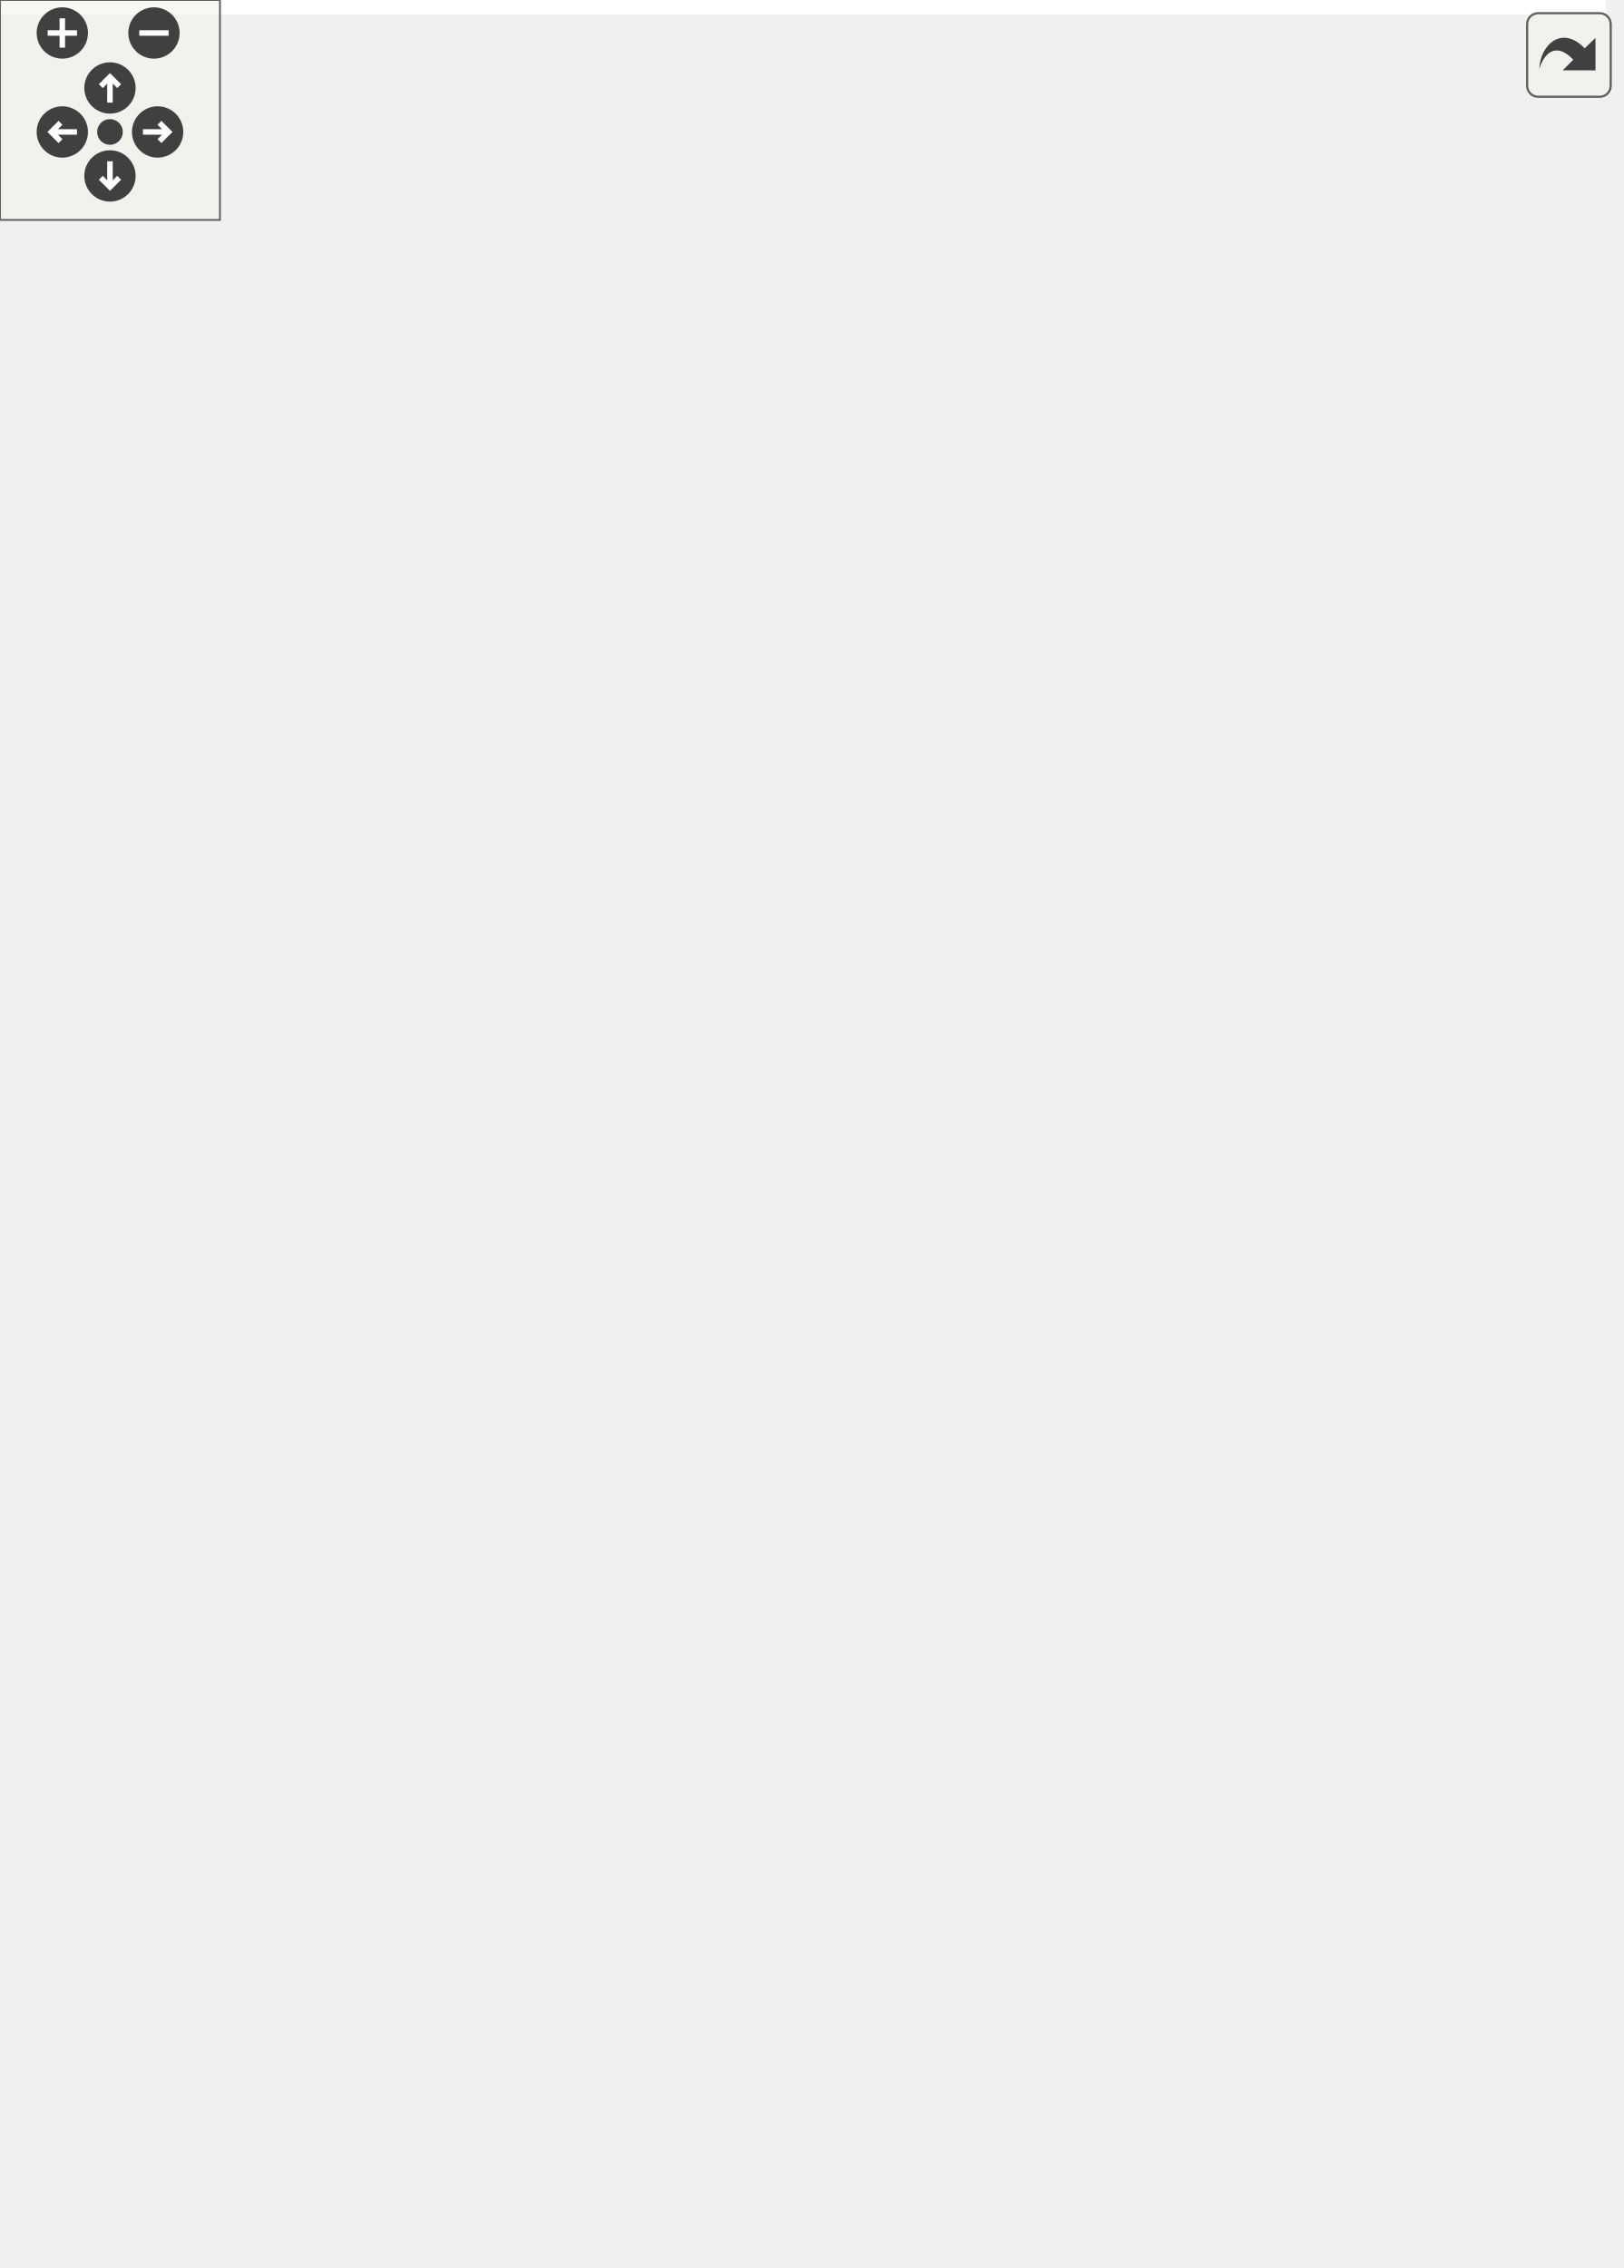
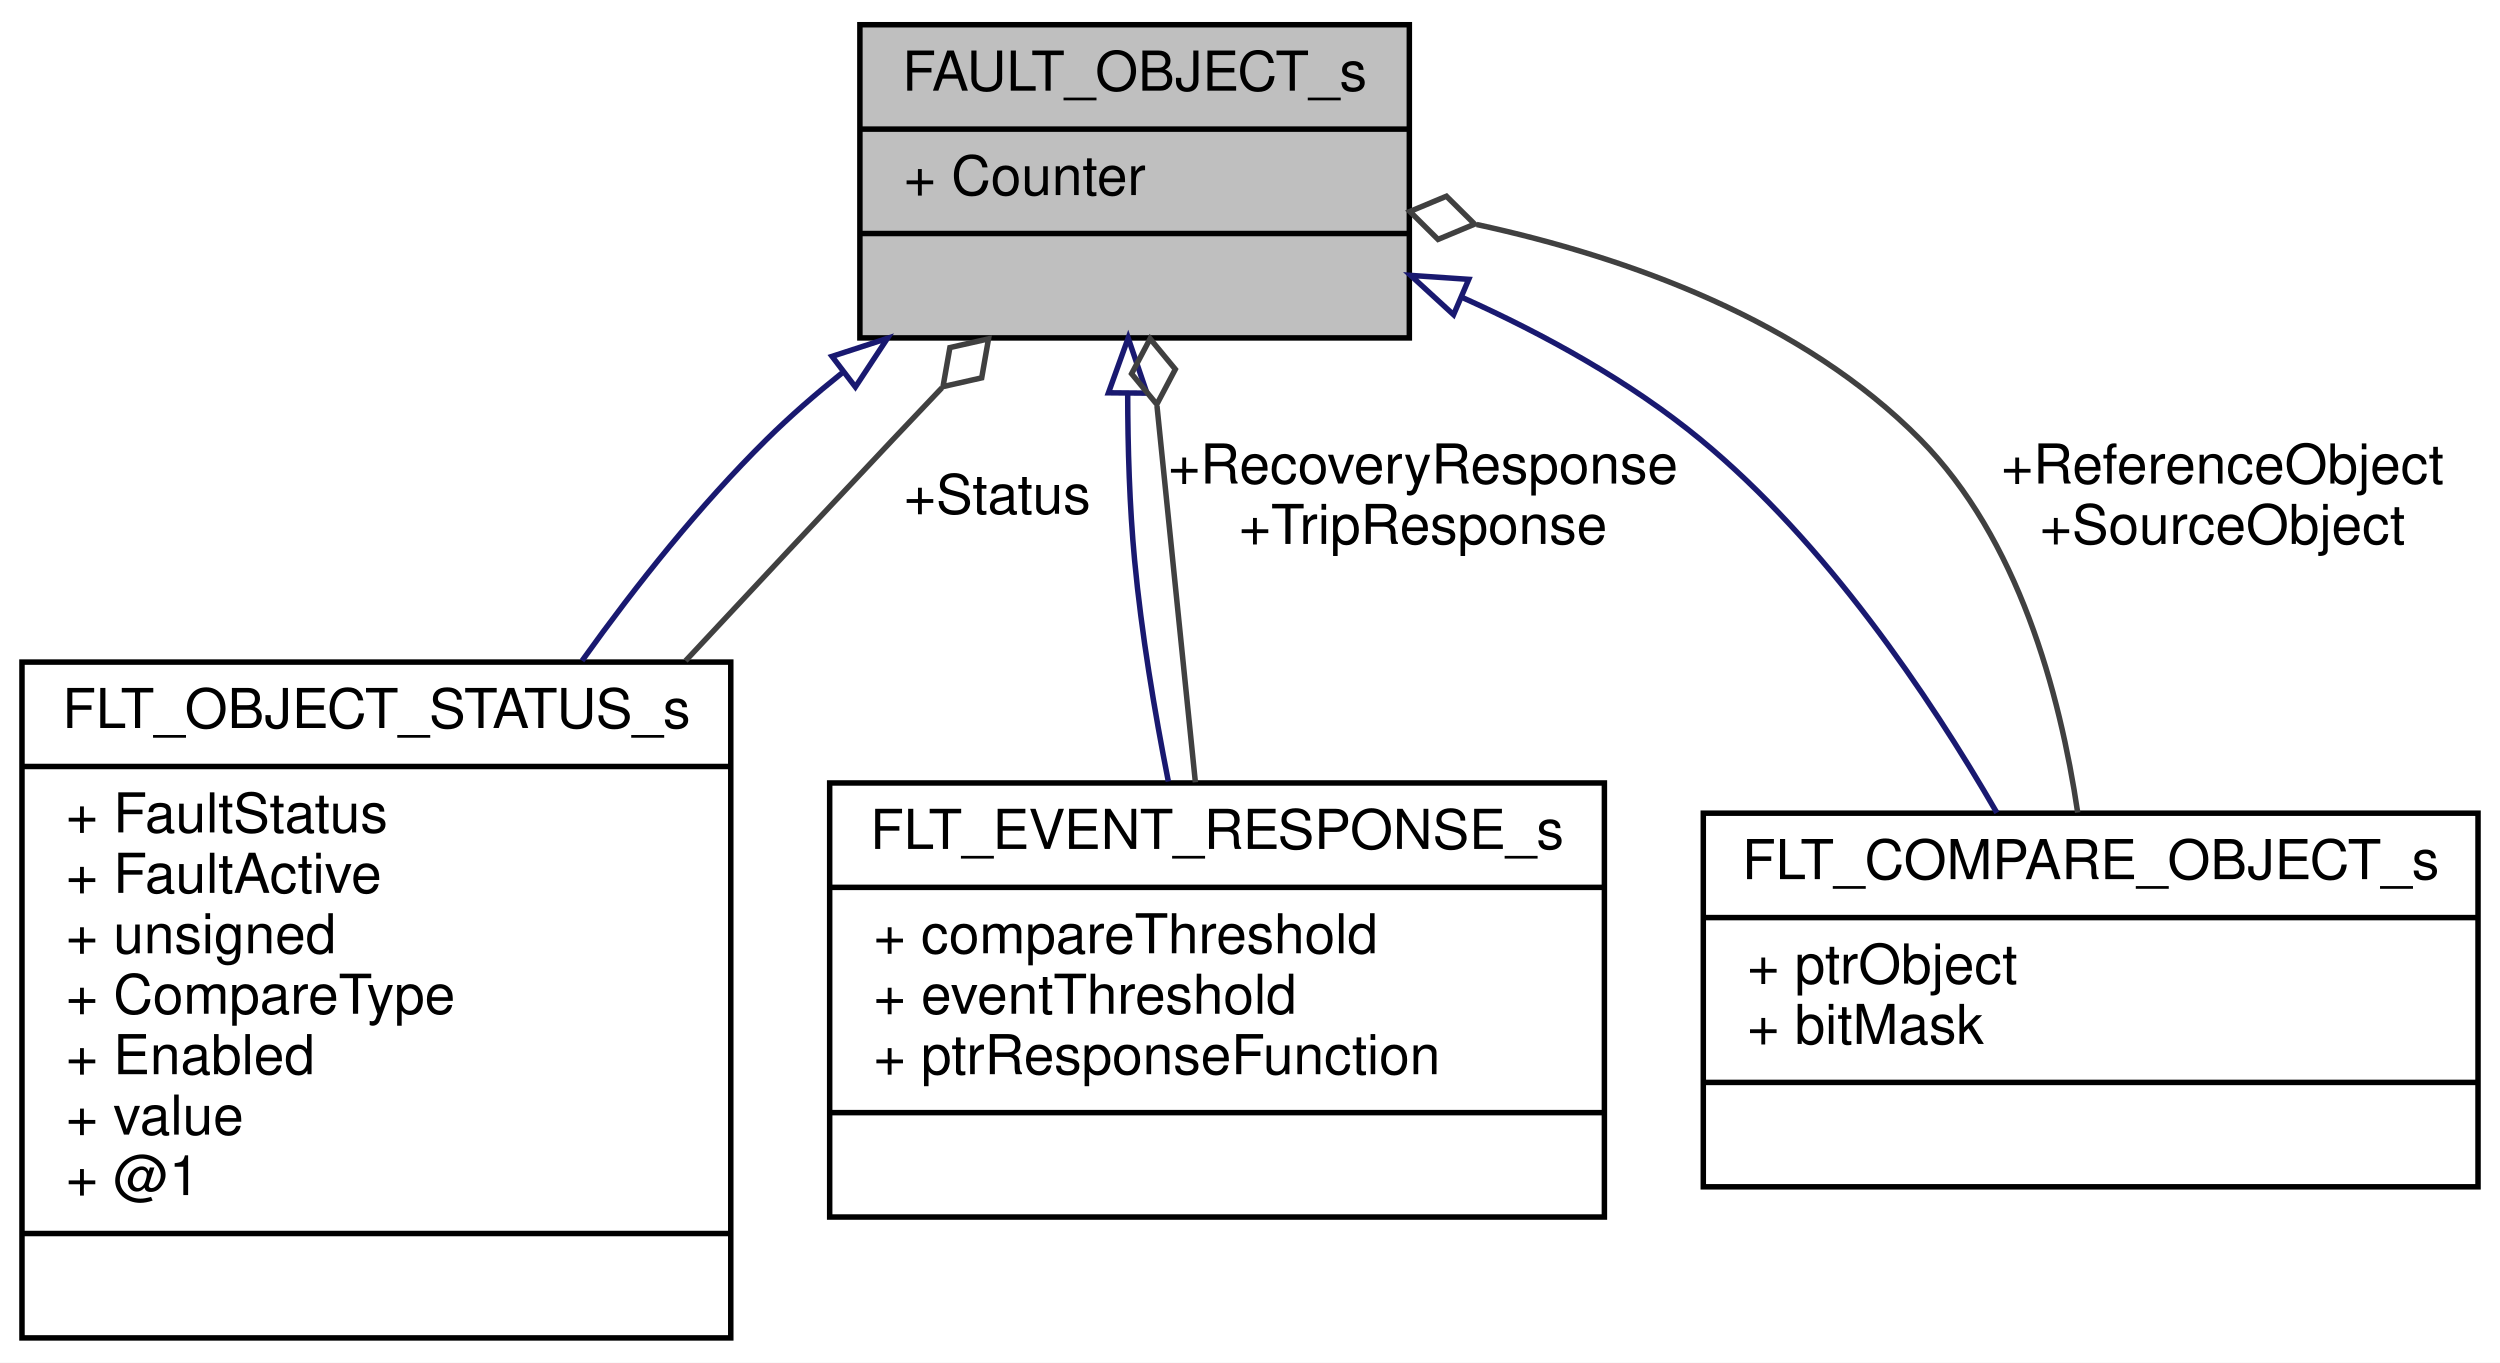
- <svg xmlns="http://www.w3.org/2000/svg" xmlns:xlink="http://www.w3.org/1999/xlink" id="main" version="1.1" xml:space="preserve">
-   <style type="text/css">
- .edge:hover path { stroke: red; }
- .edge:hover polygon { stroke: red; fill: red; }
- </style>
-   <defs>
-     <circle id="rim" cx="0" cy="0" r="7" />
-     <circle id="rim2" cx="0" cy="0" r="3.5" />
-     <g id="zoomPlus">
-       <use xlink:href="#rim" fill="#404040">
-         <set attributeName="fill" to="#808080" begin="zoomplus.mouseover" end="zoomplus.mouseout" />
-       </use>
-       <path d="M-4,0h8M0,-4v8" fill="none" stroke="white" stroke-width="1.5" pointer-events="none" />
-     </g>
-     <g id="zoomMin">
-       <use xlink:href="#rim" fill="#404040">
-         <set attributeName="fill" to="#808080" begin="zoomminus.mouseover" end="zoomminus.mouseout" />
-       </use>
-       <path d="M-4,0h8" fill="none" stroke="white" stroke-width="1.5" pointer-events="none" />
-     </g>
-     <g id="dirArrow">
-       <path fill="none" stroke="white" stroke-width="1.5" d="M0,-3.0v7 M-2.5,-0.5L0,-3.0L2.5,-0.5" />
-     </g>
-     <g id="resetDef">
-       <use xlink:href="#rim2" fill="#404040">
-         <set attributeName="fill" to="#808080" begin="reset.mouseover" end="reset.mouseout" />
-       </use>
-     </g>
-   </defs>
-   <svg id="graph" class="graph">
-     <g id="viewport">
-       <polygon fill="white" stroke="transparent" points="-4,4 -4,-558 438,-558 438,4 -4,4" />
-       <g id="node1" class="node">
-         <g id="a_node1">
-           <a xlink:title="Data structure for RCON status capturing.">
-             <polygon fill="#bfbfbf" stroke="black" points="174,-342.5 174,-553.5 254,-553.5 254,-342.5 174,-342.5" />
-             <text text-anchor="middle" x="214" y="-541.5" font-family="Helvetica,sans-Serif" font-size="10.00">CPU_RCON_s</text>
-             <polyline fill="none" stroke="black" points="174,-534.5 254,-534.5 " />
-             <text text-anchor="start" x="182" y="-522.5" font-family="Helvetica,sans-Serif" font-size="10.00">+ por</text>
-             <text text-anchor="start" x="182" y="-511.5" font-family="Helvetica,sans-Serif" font-size="10.00">+ bor</text>
-             <text text-anchor="start" x="182" y="-500.5" font-family="Helvetica,sans-Serif" font-size="10.00">+ idle</text>
-             <text text-anchor="start" x="182" y="-489.5" font-family="Helvetica,sans-Serif" font-size="10.00">+ sleep</text>
-             <text text-anchor="start" x="182" y="-478.5" font-family="Helvetica,sans-Serif" font-size="10.00">+ wdto</text>
-             <text text-anchor="start" x="182" y="-467.5" font-family="Helvetica,sans-Serif" font-size="10.00">+ swdten</text>
-             <text text-anchor="start" x="182" y="-456.5" font-family="Helvetica,sans-Serif" font-size="10.00">+ swr</text>
-             <text text-anchor="start" x="182" y="-445.5" font-family="Helvetica,sans-Serif" font-size="10.00">+ extr</text>
-             <text text-anchor="start" x="182" y="-434.5" font-family="Helvetica,sans-Serif" font-size="10.00">+ vregs</text>
-             <text text-anchor="start" x="182" y="-423.5" font-family="Helvetica,sans-Serif" font-size="10.00">+ cm</text>
-             <text text-anchor="start" x="182" y="-412.5" font-family="Helvetica,sans-Serif" font-size="10.00">+ unsigned</text>
-             <text text-anchor="start" x="182" y="-401.5" font-family="Helvetica,sans-Serif" font-size="10.00">+ vregsf</text>
-             <text text-anchor="start" x="182" y="-390.5" font-family="Helvetica,sans-Serif" font-size="10.00">+ iopuwr</text>
-             <text text-anchor="start" x="182" y="-379.5" font-family="Helvetica,sans-Serif" font-size="10.00">+ trapr</text>
-             <text text-anchor="start" x="182" y="-368.5" font-family="Helvetica,sans-Serif" font-size="10.00">+ value</text>
-             <polyline fill="none" stroke="black" points="174,-361.5 254,-361.5 " />
-             <text text-anchor="middle" x="214" y="-349.5" font-family="Helvetica,sans-Serif" font-size="10.00"> </text>
-           </a>
-         </g>
-       </g>
-       <g id="node2" class="node">
-         <g id="a_node2">
-           <a xlink:href="a01457.html" target="_top" xlink:title="Global data structure for trap event capturing.">
-             <polygon fill="white" stroke="black" points="164.5,-215.5 164.5,-294.5 263.5,-294.5 263.5,-215.5 164.5,-215.5" />
-             <text text-anchor="middle" x="214" y="-282.5" font-family="Helvetica,sans-Serif" font-size="10.00">TRAP_LOGGER_s</text>
-             <polyline fill="none" stroke="black" points="164.5,-275.5 263.5,-275.5 " />
-             <text text-anchor="start" x="172.5" y="-263.5" font-family="Helvetica,sans-Serif" font-size="10.00">+ reset_count</text>
-             <text text-anchor="start" x="172.5" y="-252.5" font-family="Helvetica,sans-Serif" font-size="10.00">+ trap_id</text>
-             <text text-anchor="start" x="172.5" y="-241.5" font-family="Helvetica,sans-Serif" font-size="10.00">+ trap_count</text>
-             <polyline fill="none" stroke="black" points="164.5,-234.5 263.5,-234.5 " />
-             <text text-anchor="middle" x="214" y="-222.5" font-family="Helvetica,sans-Serif" font-size="10.00"> </text>
-           </a>
-         </g>
-       </g>
-       <g id="edge6" class="edge">
-         <path fill="none" stroke="#404040" d="M176.8,-342.28C176.48,-332.37 177.39,-322.49 180,-313 180.67,-310.57 181.47,-308.14 182.38,-305.73" />
-         <polygon fill="none" stroke="#404040" points="182.44,-305.59 181.22,-298.48 187.31,-294.62 188.53,-301.73 182.44,-305.59" />
-         <text text-anchor="middle" x="203.5" y="-316" font-family="Helvetica,sans-Serif" font-size="10.00"> +rcon_reg</text>
-       </g>
-       <g id="edge1" class="edge">
-         <path fill="none" stroke="midnightblue" d="M229.46,-304.4C230.07,-307.29 230.59,-310.17 231,-313 232.39,-322.51 232.9,-332.42 232.77,-342.34" />
-         <polygon fill="none" stroke="midnightblue" points="232.85,-303.53 227.14,-294.6 226.04,-305.14 232.85,-303.53" />
-       </g>
-       <g id="node3" class="node">
-         <g id="a_node3">
-           <a xlink:href="a01453.html" target="_top" xlink:title="Provides information for executed task, fault event and operating mode ID of task manager.">
-             <polygon fill="white" stroke="black" points="0,-44.5 0,-123.5 80,-123.5 80,-44.5 0,-44.5" />
-             <text text-anchor="middle" x="40" y="-111.5" font-family="Helvetica,sans-Serif" font-size="10.00">TASK_INFO_s</text>
-             <polyline fill="none" stroke="black" points="0,-104.5 80,-104.5 " />
-             <text text-anchor="start" x="8" y="-92.5" font-family="Helvetica,sans-Serif" font-size="10.00">+ task_id</text>
-             <text text-anchor="start" x="8" y="-81.5" font-family="Helvetica,sans-Serif" font-size="10.00">+ fault_id</text>
-             <text text-anchor="start" x="8" y="-70.5" font-family="Helvetica,sans-Serif" font-size="10.00">+ op_mode</text>
-             <polyline fill="none" stroke="black" points="0,-63.5 80,-63.5 " />
-             <text text-anchor="middle" x="40" y="-51.5" font-family="Helvetica,sans-Serif" font-size="10.00"> </text>
-           </a>
-         </g>
-       </g>
-       <g id="edge3" class="edge">
-         <path fill="none" stroke="midnightblue" d="M154.77,-238.61C130.55,-229.8 103.85,-216.51 85,-197 65.56,-176.88 54.16,-147.29 47.7,-123.58" />
-         <polygon fill="none" stroke="midnightblue" points="153.66,-241.94 164.26,-241.89 155.95,-235.32 153.66,-241.94" />
-       </g>
-       <g id="node4" class="node">
-         <g id="a_node4">
-           <a xlink:href="a01405.html" target="_top" xlink:title="Defines the Trap Flag for primary and secondary vectors.">
-             <polygon fill="white" stroke="black" points="98,-0.5 98,-167.5 188,-167.5 188,-0.5 98,-0.5" />
-             <text text-anchor="middle" x="143" y="-155.5" font-family="Helvetica,sans-Serif" font-size="10.00">TRAP_FLAGS_s</text>
-             <polyline fill="none" stroke="black" points="98,-148.5 188,-148.5 " />
-             <text text-anchor="start" x="106" y="-136.5" font-family="Helvetica,sans-Serif" font-size="10.00">+ OVAERR</text>
-             <text text-anchor="start" x="106" y="-125.5" font-family="Helvetica,sans-Serif" font-size="10.00">+ OVBERR</text>
-             <text text-anchor="start" x="106" y="-114.5" font-family="Helvetica,sans-Serif" font-size="10.00">+ COVAERR</text>
-             <text text-anchor="start" x="106" y="-103.5" font-family="Helvetica,sans-Serif" font-size="10.00">+ COVBERR</text>
-             <text text-anchor="start" x="106" y="-92.5" font-family="Helvetica,sans-Serif" font-size="10.00">+ SFTACERR</text>
-             <text text-anchor="start" x="106" y="-81.5" font-family="Helvetica,sans-Serif" font-size="10.00">+ DIV0ERR</text>
-             <text text-anchor="start" x="106" y="-70.5" font-family="Helvetica,sans-Serif" font-size="10.00">+ MATHERR</text>
-             <text text-anchor="start" x="106" y="-59.5" font-family="Helvetica,sans-Serif" font-size="10.00">+ ADDRERR</text>
-             <text text-anchor="start" x="106" y="-48.5" font-family="Helvetica,sans-Serif" font-size="10.00">+ STKERR</text>
-             <text text-anchor="start" x="106" y="-37.5" font-family="Helvetica,sans-Serif" font-size="10.00">+ OSCFAIL</text>
-             <text text-anchor="start" x="106" y="-26.5" font-family="Helvetica,sans-Serif" font-size="10.00">and 12 more...</text>
-             <polyline fill="none" stroke="black" points="98,-19.5 188,-19.5 " />
-             <text text-anchor="middle" x="143" y="-7.5" font-family="Helvetica,sans-Serif" font-size="10.00"> </text>
-           </a>
-         </g>
-       </g>
-       <g id="edge5" class="edge">
-         <path fill="none" stroke="midnightblue" d="M176.33,-206.93C174.39,-203.65 172.59,-200.33 171,-197 166.59,-187.78 162.83,-177.78 159.63,-167.69" />
-         <polygon fill="none" stroke="midnightblue" points="173.43,-208.89 181.75,-215.46 179.34,-205.14 173.43,-208.89" />
-       </g>
-       <g id="node5" class="node">
-         <g id="a_node5">
-           <a xlink:href="a01417.html" target="_top" xlink:title="defining the CPU interrupt for primary and secondary vectors">
-             <polygon fill="white" stroke="black" points="206.5,-33.5 206.5,-134.5 299.5,-134.5 299.5,-33.5 206.5,-33.5" />
-             <text text-anchor="middle" x="253" y="-122.5" font-family="Helvetica,sans-Serif" font-size="10.00">CPU_INTTREG_s</text>
-             <polyline fill="none" stroke="black" points="206.5,-115.5 299.5,-115.5 " />
-             <text text-anchor="start" x="214.5" y="-103.5" font-family="Helvetica,sans-Serif" font-size="10.00">+ VECNUM</text>
-             <text text-anchor="start" x="214.5" y="-92.5" font-family="Helvetica,sans-Serif" font-size="10.00">+ ILR</text>
-             <text text-anchor="start" x="214.5" y="-81.5" font-family="Helvetica,sans-Serif" font-size="10.00">+ unsigned</text>
-             <text text-anchor="start" x="214.5" y="-70.5" font-family="Helvetica,sans-Serif" font-size="10.00">+ VHOLD</text>
-             <text text-anchor="start" x="214.5" y="-59.5" font-family="Helvetica,sans-Serif" font-size="10.00">+ value</text>
-             <polyline fill="none" stroke="black" points="206.5,-52.5 299.5,-52.5 " />
-             <text text-anchor="middle" x="253" y="-40.5" font-family="Helvetica,sans-Serif" font-size="10.00"> </text>
-           </a>
-         </g>
-       </g>
-       <g id="edge8" class="edge">
-         <path fill="none" stroke="midnightblue" d="M231.62,-205.55C232.47,-202.67 233.27,-199.81 234,-197 239.2,-176.85 243.34,-154.29 246.42,-134.73" />
-         <polygon fill="none" stroke="midnightblue" points="228.21,-204.74 228.55,-215.33 234.89,-206.84 228.21,-204.74" />
-       </g>
-       <g id="node6" class="node">
-         <g id="a_node6">
-           <a xlink:href="a01441.html" target="_top" xlink:title="Data structure for RCON status capturing.">
-             <polygon fill="white" stroke="black" points="318,-39 318,-129 434,-129 434,-39 318,-39" />
-             <text text-anchor="middle" x="376" y="-117" font-family="Helvetica,sans-Serif" font-size="10.00">TRAPLOG_STATUS_s</text>
-             <polyline fill="none" stroke="black" points="318,-110 434,-110 " />
-             <text text-anchor="start" x="326" y="-98" font-family="Helvetica,sans-Serif" font-size="10.00">+ cpu_reset_trigger</text>
-             <text text-anchor="start" x="326" y="-87" font-family="Helvetica,sans-Serif" font-size="10.00">+ unsigned</text>
-             <text text-anchor="start" x="326" y="-76" font-family="Helvetica,sans-Serif" font-size="10.00">+ sw_reset</text>
-             <text text-anchor="start" x="326" y="-65" font-family="Helvetica,sans-Serif" font-size="10.00">+ value</text>
-             <polyline fill="none" stroke="black" points="318,-58 434,-58 " />
-             <text text-anchor="middle" x="376" y="-46" font-family="Helvetica,sans-Serif" font-size="10.00"> </text>
-           </a>
-         </g>
-       </g>
-       <g id="edge10" class="edge">
-         <path fill="none" stroke="midnightblue" d="M272.5,-221.6C283.27,-214.27 293.95,-205.97 303,-197 322.94,-177.22 340.34,-151.12 353.14,-129.09" />
-         <polygon fill="none" stroke="midnightblue" points="270.31,-218.85 263.87,-227.27 274.15,-224.7 270.31,-218.85" />
-       </g>
-       <g id="edge2" class="edge">
-         <path fill="none" stroke="#404040" d="M52.89,-123.61C62.35,-147.19 77.19,-176.63 98,-197 113.48,-212.16 133.78,-223.99 153.07,-232.85" />
-         <polygon fill="none" stroke="#404040" points="153.26,-232.93 160.36,-231.66 164.26,-237.72 157.17,-238.99 153.26,-232.93" />
-         <text text-anchor="middle" x="131" y="-189" font-family="Helvetica,sans-Serif" font-size="10.00"> +task_capture</text>
-       </g>
-       <g id="edge4" class="edge">
-         <path fill="none" stroke="#404040" d="M166.1,-167.59C169.71,-177.65 173.68,-187.66 178,-197 179.18,-199.55 180.46,-202.13 181.8,-204.71" />
-         <polygon fill="none" stroke="#404040" points="181.8,-204.71 188.22,-208.01 187.64,-215.2 181.22,-211.9 181.8,-204.71" />
-         <text text-anchor="middle" x="204" y="-189" font-family="Helvetica,sans-Serif" font-size="10.00"> +trap_flags</text>
-       </g>
-       <g id="edge7" class="edge">
-         <path fill="none" stroke="#404040" d="M263.68,-134.65C265.91,-154.52 265.83,-177.32 259,-197 258.11,-199.56 257.05,-202.1 255.86,-204.6" />
-         <polygon fill="none" stroke="#404040" points="255.76,-204.77 256.31,-211.96 249.88,-215.23 249.33,-208.04 255.76,-204.77" />
-         <text text-anchor="middle" x="280.5" y="-189" font-family="Helvetica,sans-Serif" font-size="10.00"> +inttreg</text>
-       </g>
-       <g id="edge9" class="edge">
-         <path fill="none" stroke="#404040" d="M373.69,-129.1C370.42,-151.67 363.1,-178.26 347,-197 328.62,-218.4 300.77,-232 275.3,-240.51" />
-         <polygon fill="none" stroke="#404040" points="275.27,-240.52 270.72,-246.12 263.8,-244.08 268.35,-238.48 275.27,-240.52" />
-         <text text-anchor="middle" x="373.5" y="-189" font-family="Helvetica,sans-Serif" font-size="10.00"> +status</text>
+ <svg xmlns="http://www.w3.org/2000/svg" xmlns:xlink="http://www.w3.org/1999/xlink" width="455pt" height="248pt" viewBox="0.00 0.00 455.00 248.00">
+   <g id="graph0" class="graph" transform="scale(1 1) rotate(0) translate(4 244)">
+     <polygon fill="white" stroke="transparent" points="-4,4 -4,-244 451,-244 451,4 -4,4" />
+     <g id="node1" class="node">
+       <g id="a_node1">
+         <a xlink:title="This data structure is a collection of data structures for fault handling.">
+           <polygon fill="#bfbfbf" stroke="black" points="152.5,-182.5 152.5,-239.5 252.5,-239.5 252.5,-182.5 152.5,-182.5" />
+           <text text-anchor="middle" x="202.5" y="-227.5" font-family="Helvetica,sans-Serif" font-size="10.00">FAULT_OBJECT_s</text>
+           <polyline fill="none" stroke="black" points="152.5,-220.5 252.5,-220.5 " />
+           <text text-anchor="start" x="160.5" y="-208.5" font-family="Helvetica,sans-Serif" font-size="10.00">+ Counter</text>
+           <polyline fill="none" stroke="black" points="152.5,-201.5 252.5,-201.5 " />
+           <text text-anchor="middle" x="202.5" y="-189.5" font-family="Helvetica,sans-Serif" font-size="10.00"> </text>
+         </a>
      </g>
    </g>
-   </svg>
-   <g id="navigator" transform="translate(0 0)" fill="#404254">
-     <rect fill="#f2f5e9" fill-opacity="0.5" stroke="#606060" stroke-width=".5" x="0" y="0" width="60" height="60" />
-     <use id="zoomplus" xlink:href="#zoomPlus" x="17" y="9" />
-     <use id="zoomminus" xlink:href="#zoomMin" x="42" y="9" />
-     <use id="reset" xlink:href="#resetDef" x="30" y="36" />
-     <g id="arrowUp" xlink:href="#dirArrow" transform="translate(30 24)">
-       <use xlink:href="#rim" fill="#404040">
-         <set attributeName="fill" to="#808080" begin="arrowUp.mouseover" end="arrowUp.mouseout" />
-       </use>
-       <path fill="none" stroke="white" stroke-width="1.5" d="M0,-3.0v7 M-2.5,-0.5L0,-3.0L2.5,-0.5" />
+     <g id="node2" class="node">
+       <g id="a_node2">
+         <a xlink:href="a01409.html" target="_top" xlink:title="This data structure defines the fault object status.">
+           <polygon fill="white" stroke="black" points="0,-0.5 0,-123.5 129,-123.5 129,-0.5 0,-0.5" />
+           <text text-anchor="middle" x="64.5" y="-111.5" font-family="Helvetica,sans-Serif" font-size="10.00">FLT_OBJECT_STATUS_s</text>
+           <polyline fill="none" stroke="black" points="0,-104.5 129,-104.5 " />
+           <text text-anchor="start" x="8" y="-92.5" font-family="Helvetica,sans-Serif" font-size="10.00">+ FaultStatus</text>
+           <text text-anchor="start" x="8" y="-81.5" font-family="Helvetica,sans-Serif" font-size="10.00">+ FaultActive</text>
+           <text text-anchor="start" x="8" y="-70.5" font-family="Helvetica,sans-Serif" font-size="10.00">+ unsigned</text>
+           <text text-anchor="start" x="8" y="-59.5" font-family="Helvetica,sans-Serif" font-size="10.00">+ CompareType</text>
+           <text text-anchor="start" x="8" y="-48.5" font-family="Helvetica,sans-Serif" font-size="10.00">+ Enabled</text>
+           <text text-anchor="start" x="8" y="-37.5" font-family="Helvetica,sans-Serif" font-size="10.00">+ value</text>
+           <text text-anchor="start" x="8" y="-26.5" font-family="Helvetica,sans-Serif" font-size="10.00">+ @1</text>
+           <polyline fill="none" stroke="black" points="0,-19.5 129,-19.5 " />
+           <text text-anchor="middle" x="64.5" y="-7.5" font-family="Helvetica,sans-Serif" font-size="10.00"> </text>
+         </a>
+       </g>
    </g>
-     <g id="arrowRight" xlink:href="#dirArrow" transform="rotate(90) translate(36 -43)">
-       <use xlink:href="#rim" fill="#404040">
-         <set attributeName="fill" to="#808080" begin="arrowRight.mouseover" end="arrowRight.mouseout" />
-       </use>
-       <path fill="none" stroke="white" stroke-width="1.5" d="M0,-3.0v7 M-2.5,-0.5L0,-3.0L2.5,-0.5" />
+     <g id="edge2" class="edge">
+       <path fill="none" stroke="midnightblue" d="M149.25,-176.12C144.41,-172.26 139.74,-168.19 135.5,-164 123.38,-152.02 111.95,-137.74 101.93,-123.74" />
+       <polygon fill="none" stroke="midnightblue" points="147.43,-179.14 157.51,-182.42 151.68,-173.57 147.43,-179.14" />
    </g>
-     <g id="arrowDown" xlink:href="#dirArrow" transform="rotate(180) translate(-30 -48)">
-       <use xlink:href="#rim" fill="#404040">
-         <set attributeName="fill" to="#808080" begin="arrowDown.mouseover" end="arrowDown.mouseout" />
-       </use>
-       <path fill="none" stroke="white" stroke-width="1.5" d="M0,-3.0v7 M-2.5,-0.5L0,-3.0L2.5,-0.5" />
+     <g id="node3" class="node">
+       <g id="a_node3">
+         <a xlink:href="a01425.html" target="_top" xlink:title="This data structure defines the fault monitor event response object.">
+           <polygon fill="white" stroke="black" points="147,-22.5 147,-101.5 288,-101.5 288,-22.5 147,-22.5" />
+           <text text-anchor="middle" x="217.5" y="-89.5" font-family="Helvetica,sans-Serif" font-size="10.00">FLT_EVENT_RESPONSE_s</text>
+           <polyline fill="none" stroke="black" points="147,-82.5 288,-82.5 " />
+           <text text-anchor="start" x="155" y="-70.5" font-family="Helvetica,sans-Serif" font-size="10.00">+ compareThreshold</text>
+           <text text-anchor="start" x="155" y="-59.5" font-family="Helvetica,sans-Serif" font-size="10.00">+ eventThreshold</text>
+           <text text-anchor="start" x="155" y="-48.5" font-family="Helvetica,sans-Serif" font-size="10.00">+ ptrResponseFunction</text>
+           <polyline fill="none" stroke="black" points="147,-41.5 288,-41.5 " />
+           <text text-anchor="middle" x="217.5" y="-29.5" font-family="Helvetica,sans-Serif" font-size="10.00"> </text>
+         </a>
+       </g>
    </g>
-     <g id="arrowLeft" xlink:href="#dirArrow" transform="rotate(270) translate(-36 17)">
-       <use xlink:href="#rim" fill="#404040">
-         <set attributeName="fill" to="#808080" begin="arrowLeft.mouseover" end="arrowLeft.mouseout" />
-       </use>
-       <path fill="none" stroke="white" stroke-width="1.5" d="M0,-3.0v7 M-2.5,-0.5L0,-3.0L2.5,-0.5" />
+     <g id="edge4" class="edge">
+       <path fill="none" stroke="midnightblue" d="M201.24,-172.48C201.25,-162.55 201.57,-151.86 202.5,-142 203.74,-128.8 206.13,-114.51 208.64,-101.77" />
+       <polygon fill="none" stroke="midnightblue" points="197.74,-172.51 201.33,-182.48 204.74,-172.45 197.74,-172.51" />
+     </g>
+     <g id="node4" class="node">
+       <g id="a_node4">
+         <a xlink:href="a01421.html" target="_top" xlink:title="This data structure defines the data object which will be monitored by the fault handler.">
+           <polygon fill="white" stroke="black" points="306,-28 306,-96 447,-96 447,-28 306,-28" />
+           <text text-anchor="middle" x="376.5" y="-84" font-family="Helvetica,sans-Serif" font-size="10.00">FLT_COMPARE_OBJECT_s</text>
+           <polyline fill="none" stroke="black" points="306,-77 447,-77 " />
+           <text text-anchor="start" x="314" y="-65" font-family="Helvetica,sans-Serif" font-size="10.00">+ ptrObject</text>
+           <text text-anchor="start" x="314" y="-54" font-family="Helvetica,sans-Serif" font-size="10.00">+ bitMask</text>
+           <polyline fill="none" stroke="black" points="306,-47 447,-47 " />
+           <text text-anchor="middle" x="376.5" y="-35" font-family="Helvetica,sans-Serif" font-size="10.00"> </text>
+         </a>
+       </g>
+     </g>
+     <g id="edge6" class="edge">
+       <path fill="none" stroke="midnightblue" d="M262.06,-189.89C277.18,-183.1 292.73,-174.52 305.5,-164 328.16,-145.33 346.91,-117.72 359.43,-96.08" />
+       <polygon fill="none" stroke="midnightblue" points="260.55,-186.72 252.74,-193.88 263.31,-193.16 260.55,-186.72" />
+     </g>
+     <g id="edge1" class="edge">
+       <path fill="none" stroke="#404040" d="M120.78,-123.74C133.17,-137.04 146.25,-151.02 158.5,-164 161.39,-167.07 164.4,-170.24 167.43,-173.42" />
+       <polygon fill="none" stroke="#404040" points="167.63,-173.64 174.67,-175.23 175.91,-182.33 168.88,-180.74 167.63,-173.64" />
+       <text text-anchor="middle" x="177.5" y="-150.5" font-family="Helvetica,sans-Serif" font-size="10.00"> +Status</text>
+     </g>
+     <g id="edge3" class="edge">
+       <path fill="none" stroke="#404040" d="M213.56,-101.62C211.41,-122.72 208.74,-148.82 206.57,-170.12" />
+       <polygon fill="none" stroke="#404040" points="206.54,-170.41 209.91,-176.79 205.32,-182.35 201.95,-175.98 206.54,-170.41" />
+       <text text-anchor="middle" x="255" y="-156" font-family="Helvetica,sans-Serif" font-size="10.00"> +RecoveryResponse</text>
+       <text text-anchor="middle" x="255" y="-145" font-family="Helvetica,sans-Serif" font-size="10.00">+TripResponse</text>
+     </g>
+     <g id="edge5" class="edge">
+       <path fill="none" stroke="#404040" d="M374.14,-96.11C370.9,-118.04 363.28,-145.98 345.5,-164 324.2,-185.59 292.74,-197.06 264.75,-203.14" />
+       <polygon fill="none" stroke="#404040" points="264.38,-203.21 259.25,-208.29 252.6,-205.51 257.72,-200.43 264.38,-203.21" />
+       <text text-anchor="middle" x="400.5" y="-156" font-family="Helvetica,sans-Serif" font-size="10.00"> +ReferenceObject</text>
+       <text text-anchor="middle" x="400.5" y="-145" font-family="Helvetica,sans-Serif" font-size="10.00">+SourceObject</text>
    </g>
  </g>
-   <svg viewBox="0 0 15 15" width="100%" height="30px" preserveAspectRatio="xMaxYMin meet">
-     <g id="arrow_out" transform="scale(0.3 0.3)">
-       <a xlink:href="a01427_org.svg" target="_base">
-         <rect id="button" ry="5" rx="5" y="6" x="6" height="38" width="38" fill="#f2f5e9" fill-opacity="0.5" stroke="#606060" stroke-width="1.0" />
-         <path id="arrow" d="M 11.5,31.437 C 11.94,20.098 22.043,11.323 32.159,21.979 L 37.069,17.246 C 37.069,17.246 37.088,32 37.088,32 L 22.16,31.978 C 22.16,31.978 26.998,27.14 26.998,27.14 C 18.529,18.264 13.292,25.23 11.5,31.437 z" style="fill:#404040;" />
-       </a>
-     </g>
-   </svg>
</svg>
